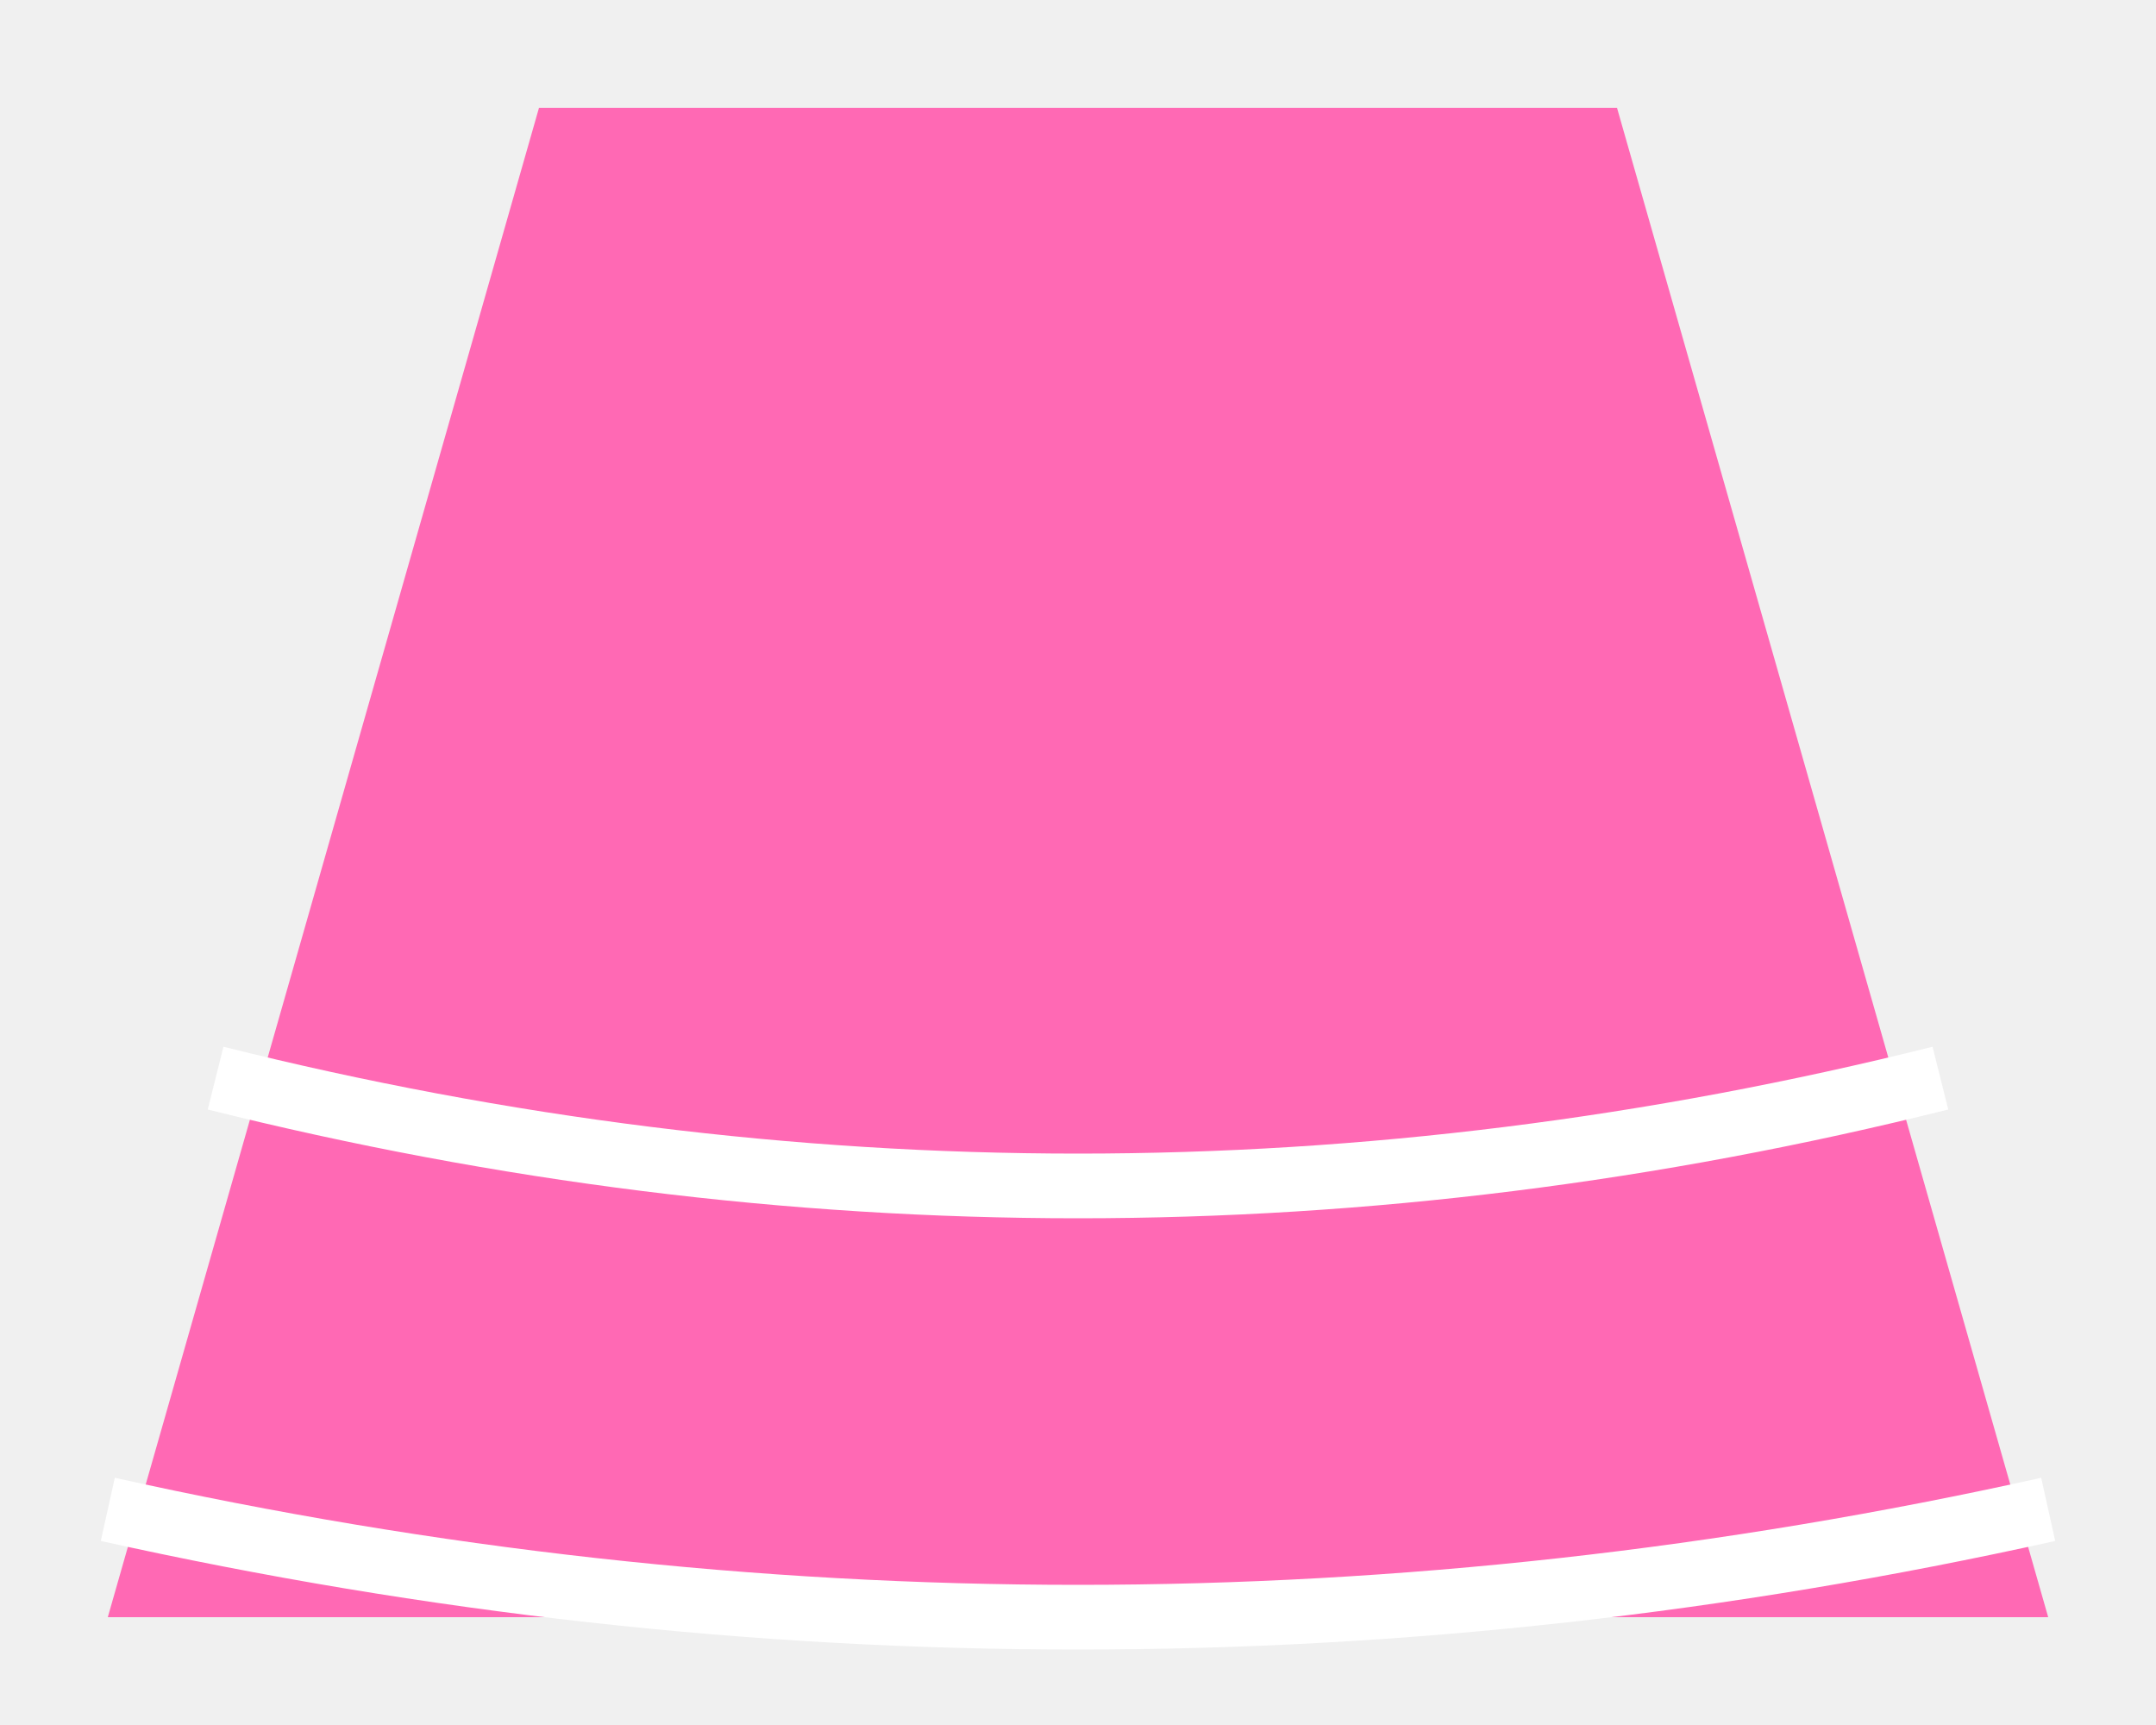
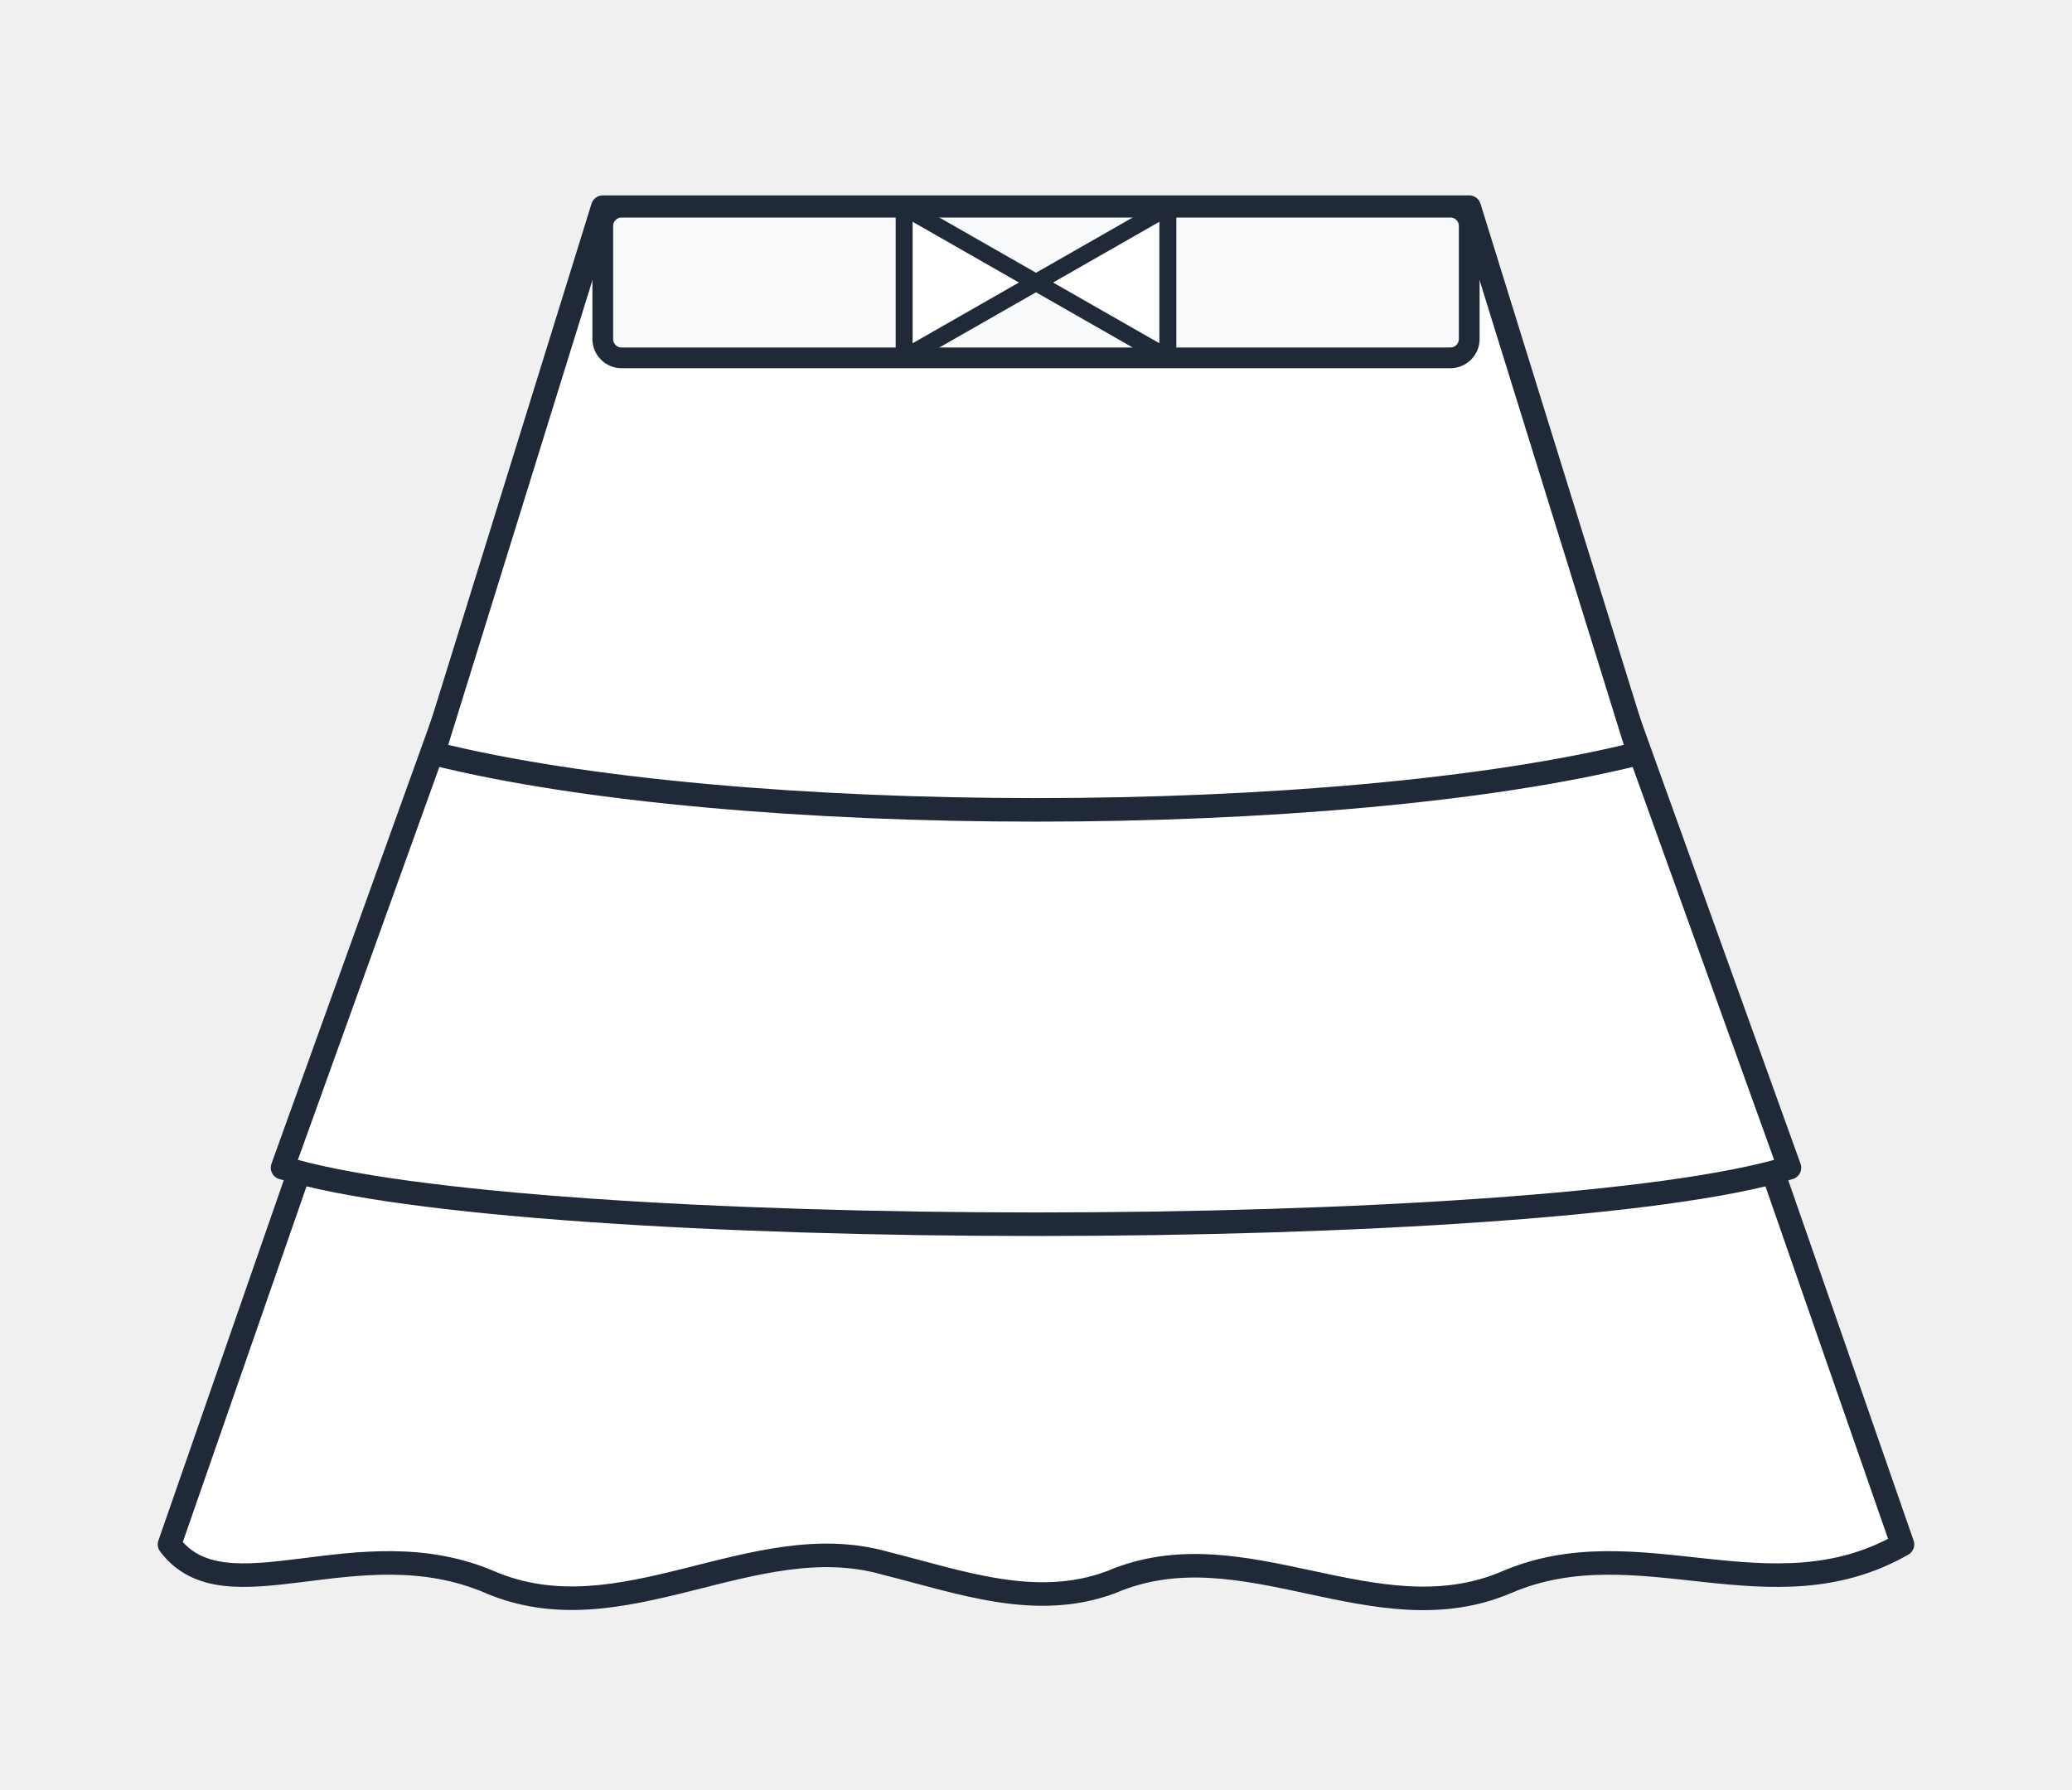
- <svg xmlns="http://www.w3.org/2000/svg" viewBox="0 0 100 80" width="100" height="80">
-   <path d="M 25 5 L 75 5 L 85 40 L 95 75 L 5 75 L 15 40 Z" fill="#FF69B4" />
-   <path d="M 10 50 Q 50 60 90 50" stroke="#FFFFFF" stroke-width="3" fill="none" />
-   <path d="M 5 70 Q 50 80 95 70" stroke="#FFFFFF" stroke-width="3" fill="none" />
+ <svg xmlns="http://www.w3.org/2000/svg" viewBox="0 0 220 190" width="220" height="190">
+   <path d="M34,118 L186,118 L202,164 C188,172 174,162 160,168 C146,174 132,162 118,168 C110,171 102,168 94,166 C80,162 66,174 52,168 C38,162 24,172 18,164 Z" fill="#ffffff" stroke="#1f2937" stroke-width="2.5" stroke-linejoin="round" />
+   <path d="M48,74 L172,74 L190,124 C164,132 56,132 30,124 Z" fill="#ffffff" stroke="#1f2937" stroke-width="2.5" stroke-linejoin="round" />
+   <path d="M64,22 L156,22 L174,80 C142,88 78,88 46,80 Z" fill="#ffffff" stroke="#1f2937" stroke-width="2.5" stroke-linejoin="round" />
+   <rect x="64" y="22" width="92" height="16" rx="2" fill="#f9fafb" stroke="#1f2937" stroke-width="2.2" />
+   <path d="M110,30 L96,22 L96,38 Z M110,30 L124,22 L124,38 Z" fill="#ffffff" stroke="#1f2937" stroke-width="1.8" stroke-linejoin="round" />
</svg>
